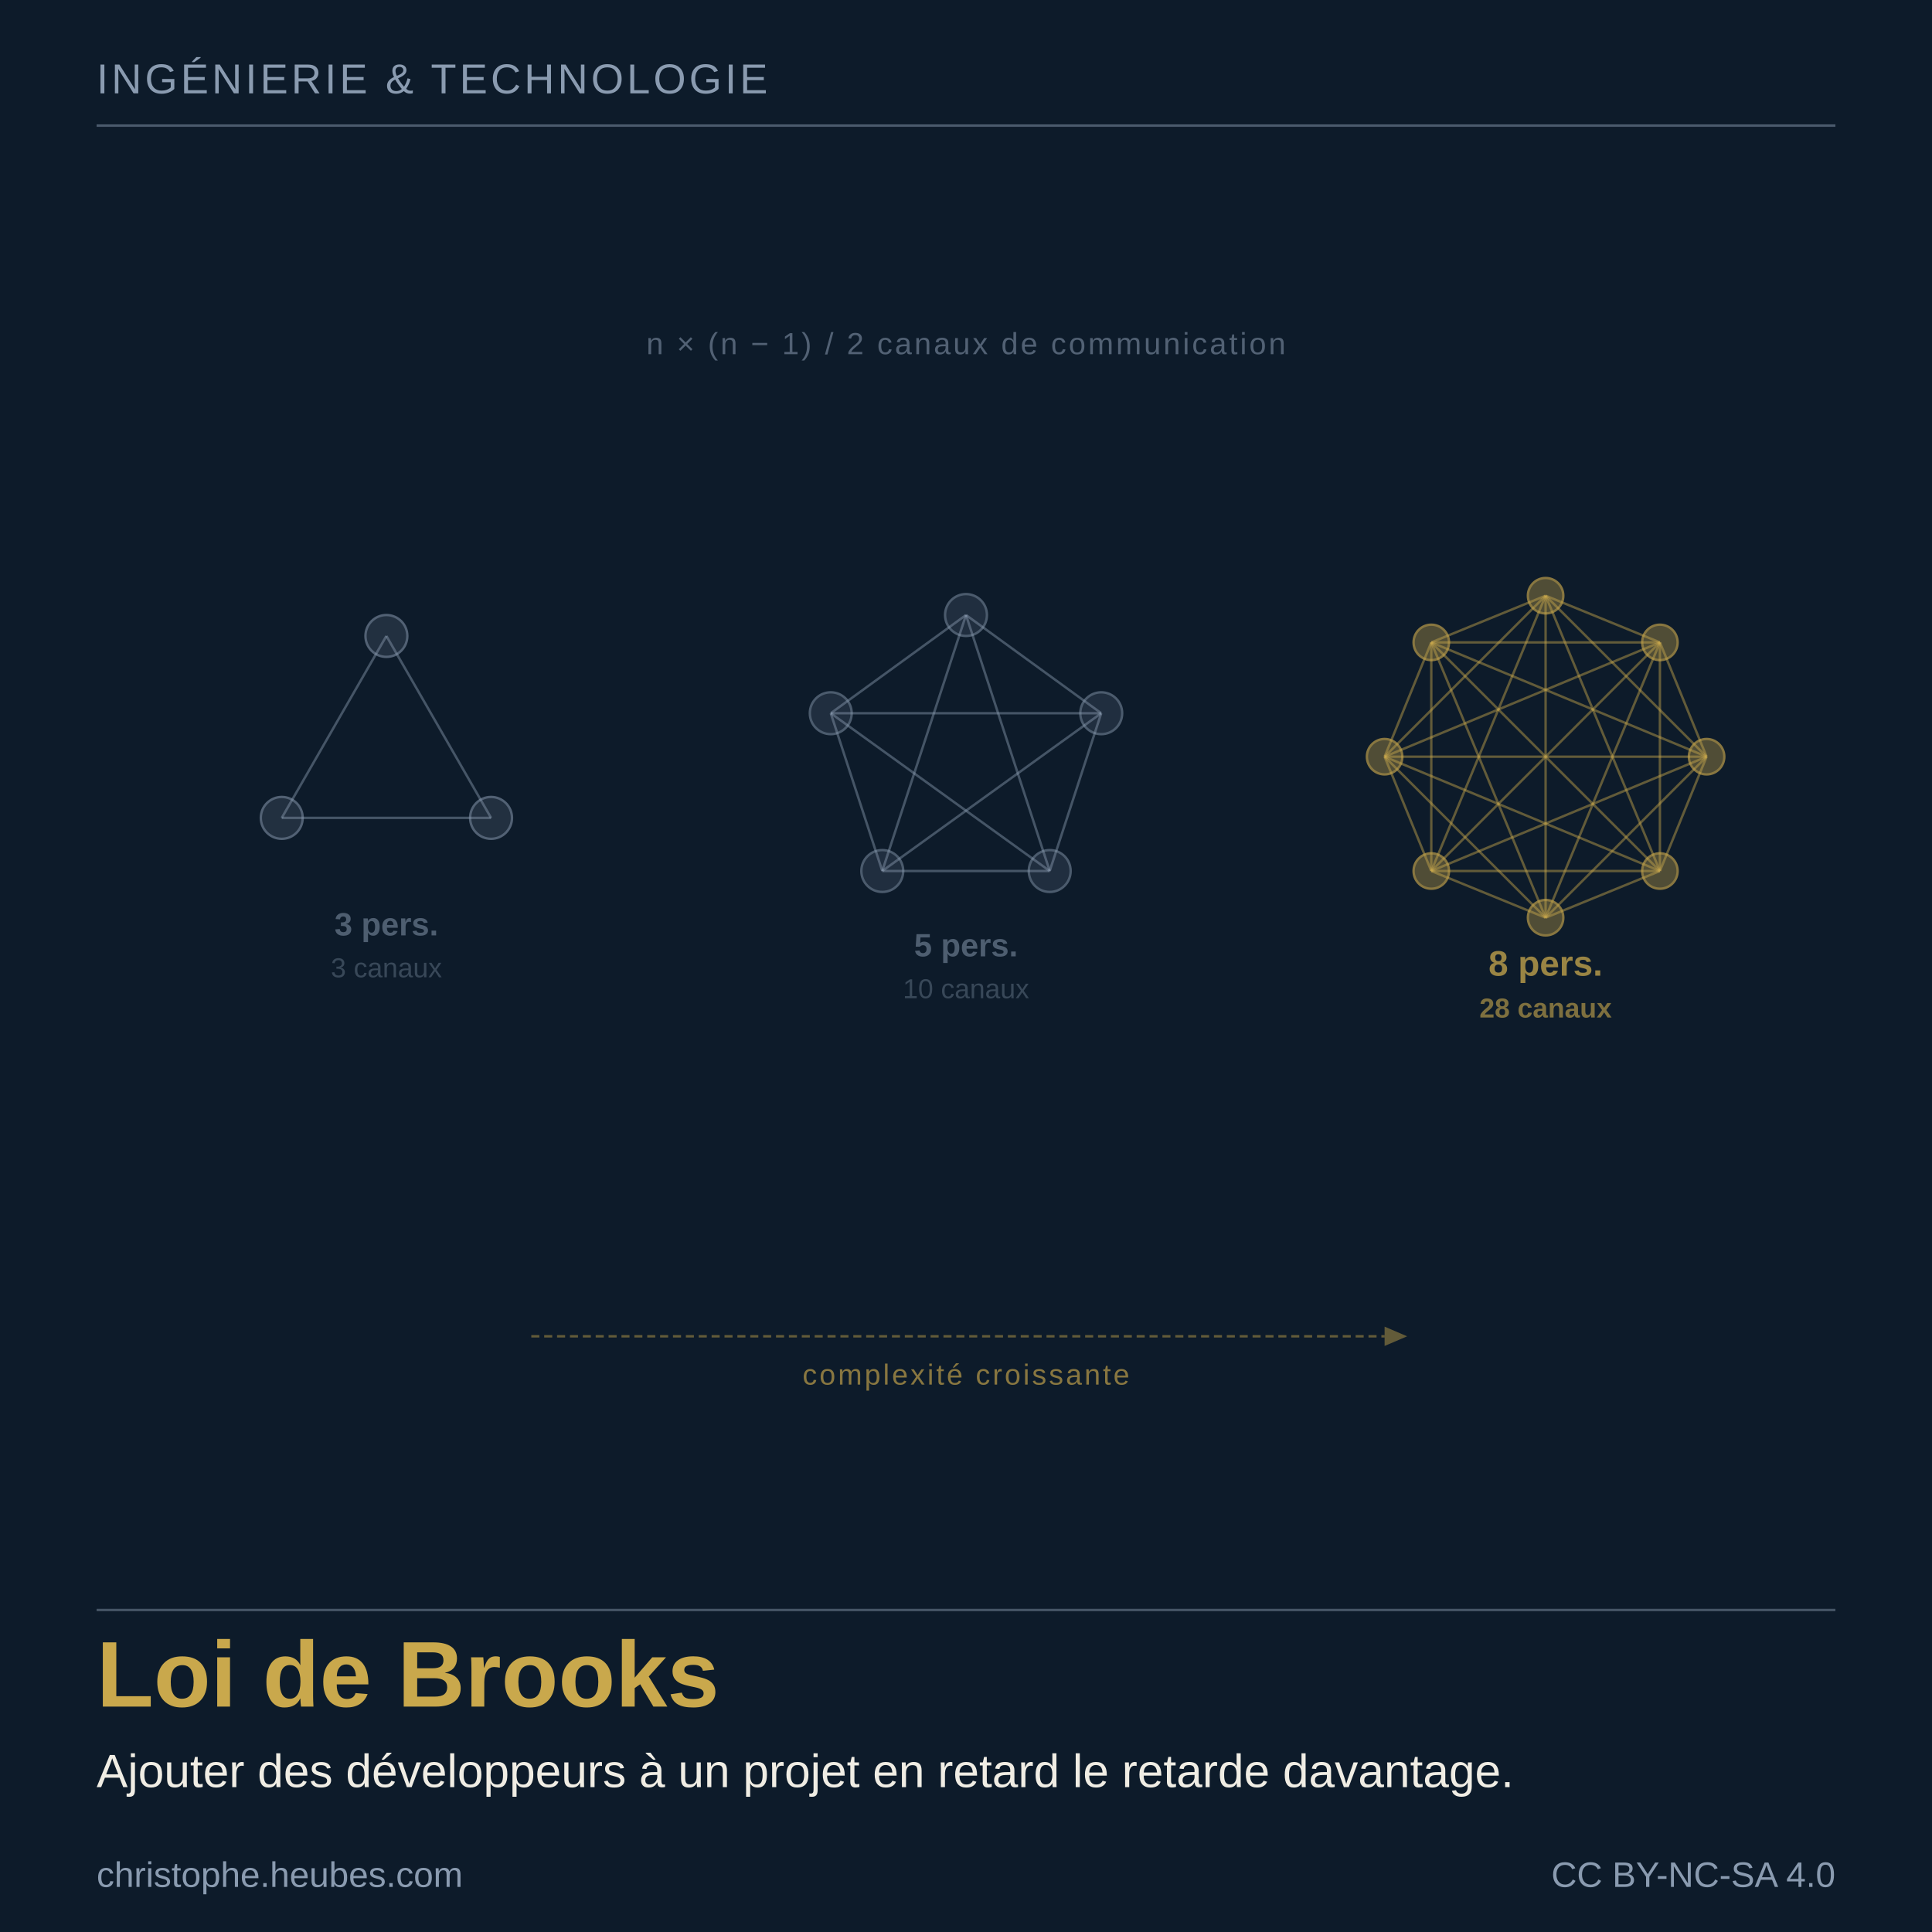
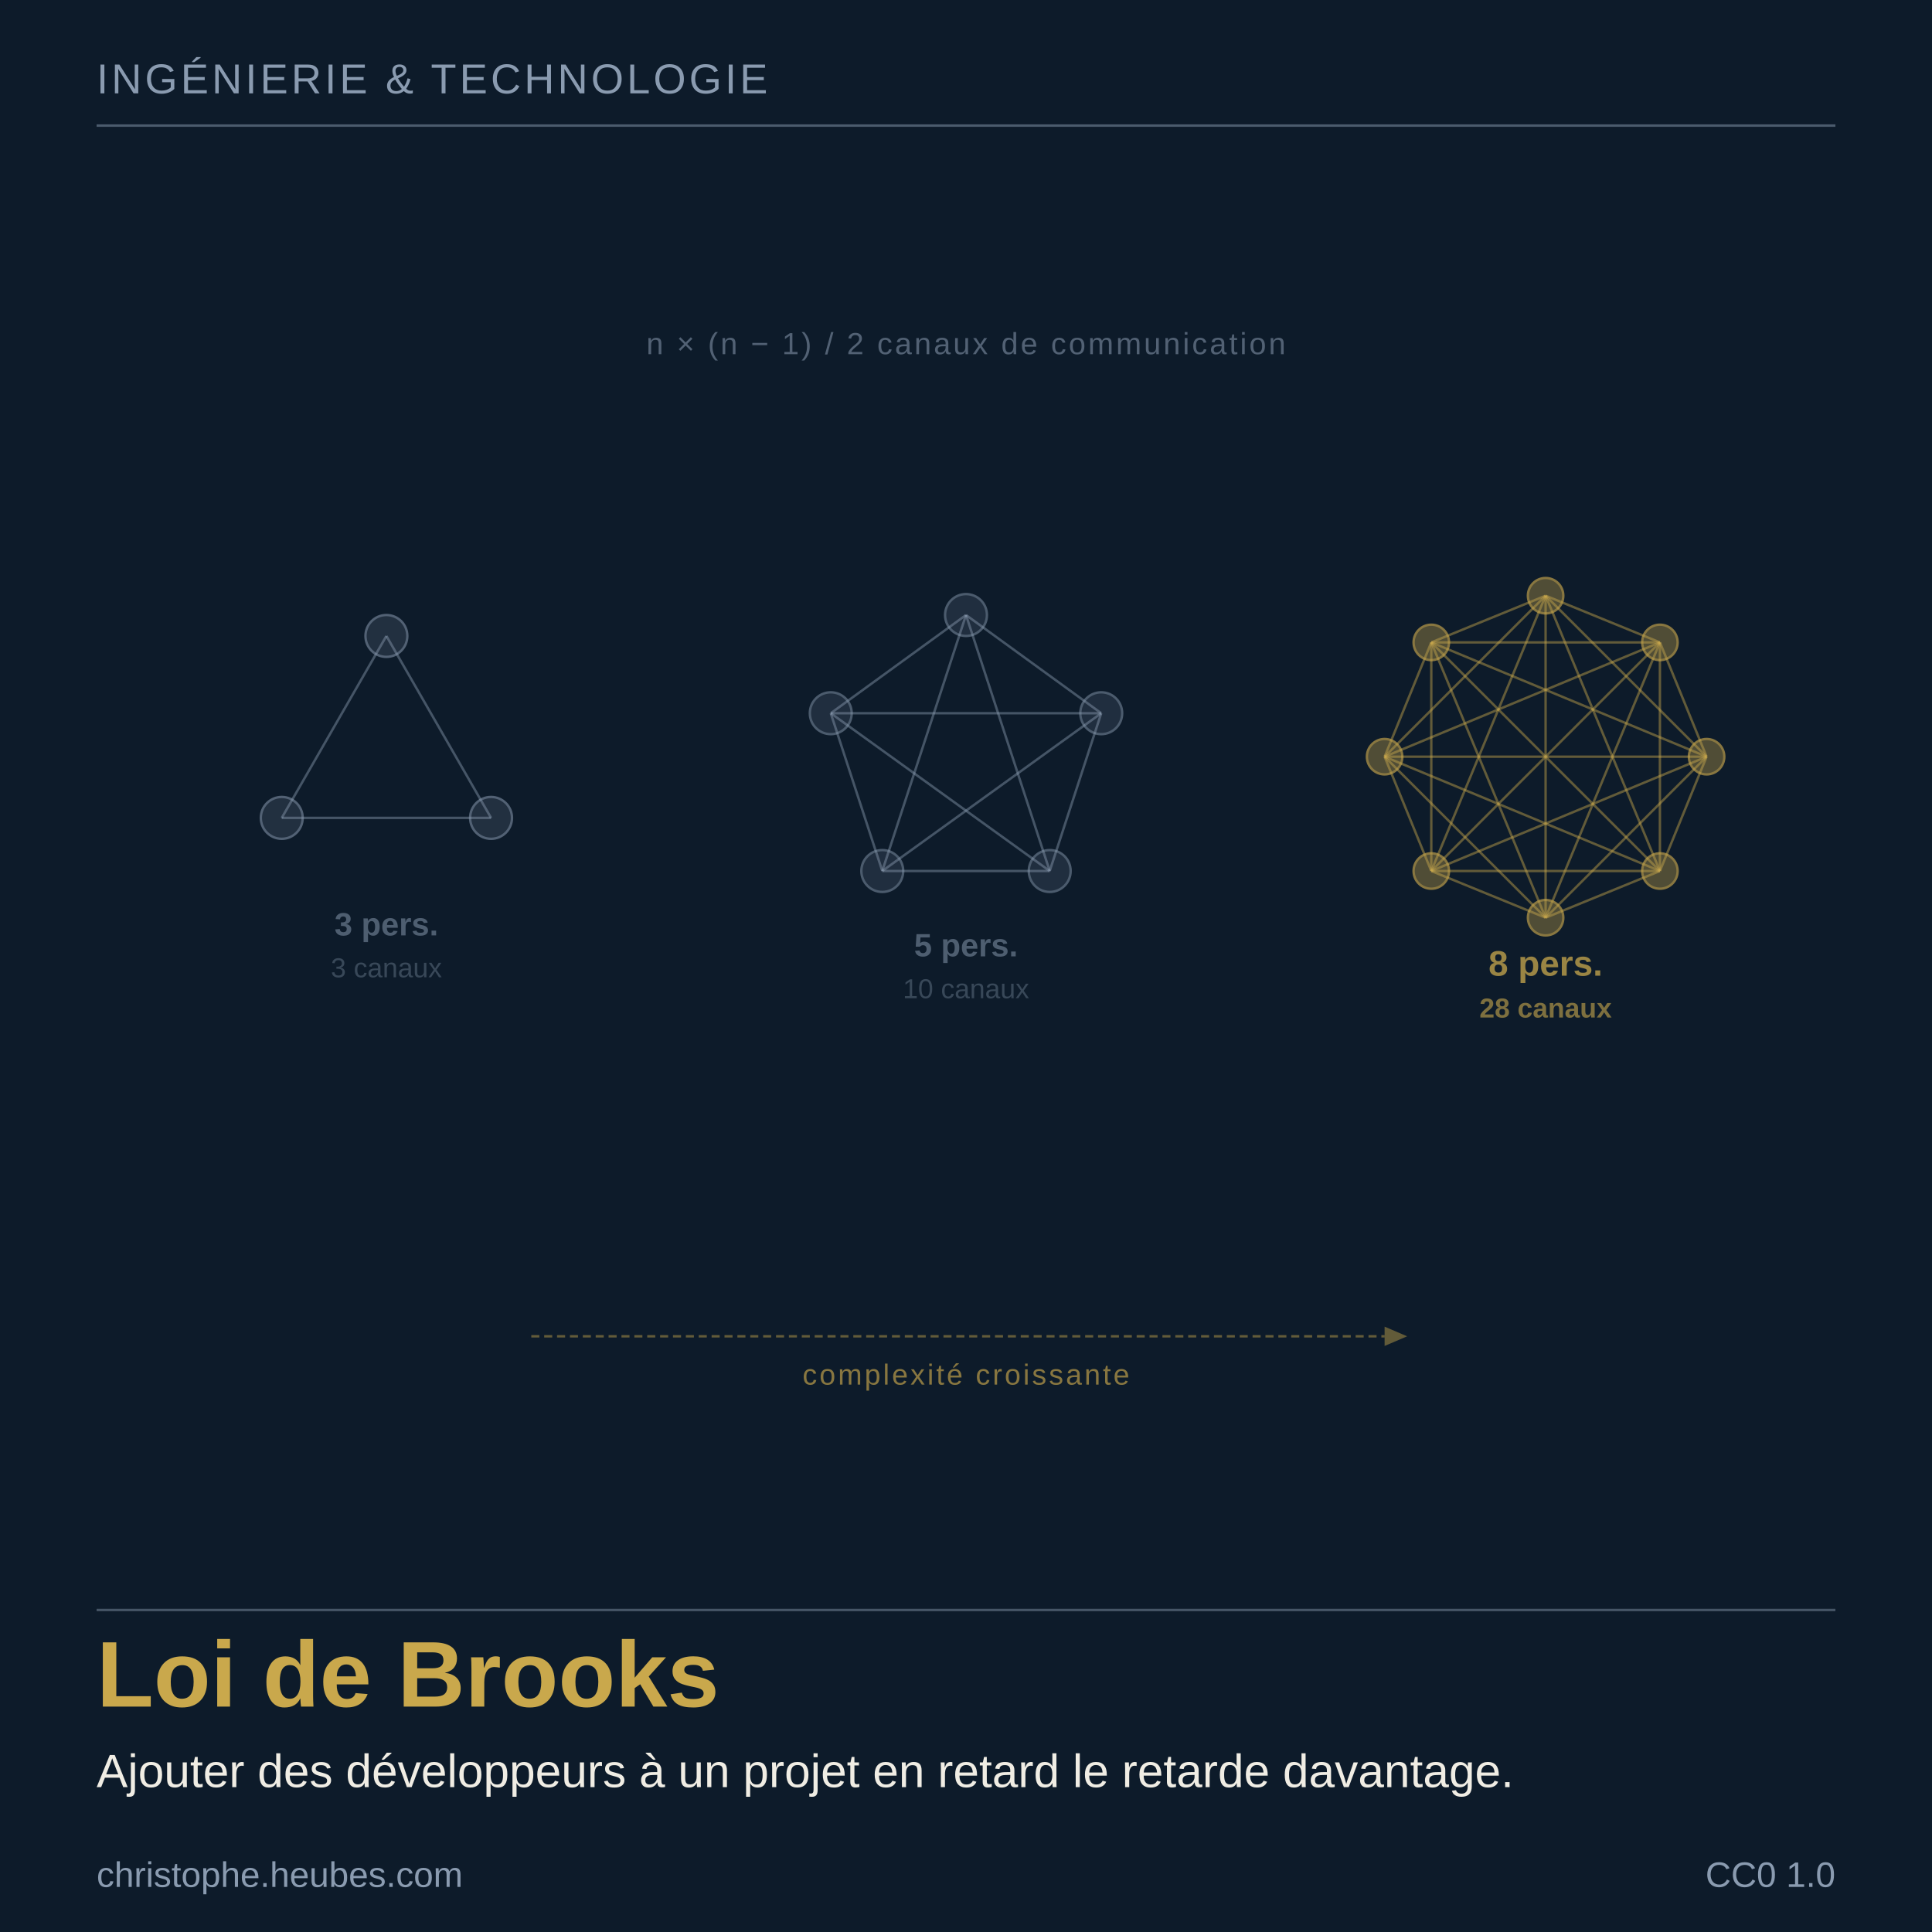
<svg xmlns="http://www.w3.org/2000/svg" viewBox="0 0 1200 1200" width="1200" height="1200">
  <rect width="1200" height="1200" fill="#0D1B2A" />
  <text x="60" y="58" font-family="'Ubuntu', 'Helvetica Neue', Arial, sans-serif" font-weight="500" font-size="26" fill="#8A9BB0" letter-spacing="2">INGÉNIERIE &amp; TECHNOLOGIE</text>
  <line x1="60" y1="78" x2="1140" y2="78" stroke="#8A9BB0" stroke-width="1.5" opacity="0.5" />
  <g transform="translate(0,0)">
    <text x="600" y="220" text-anchor="middle" font-family="'Ubuntu', 'Helvetica Neue', Arial, sans-serif" font-weight="400" font-size="19" letter-spacing="1.5" fill="#8A9BB0" opacity="0.55">n × (n − 1) / 2 canaux de communication</text>
    <line x1="240" y1="395" x2="305" y2="508" stroke="#8A9BB0" stroke-width="1.5" opacity="0.45" />
    <line x1="240" y1="395" x2="175" y2="508" stroke="#8A9BB0" stroke-width="1.5" opacity="0.45" />
    <line x1="305" y1="508" x2="175" y2="508" stroke="#8A9BB0" stroke-width="1.5" opacity="0.45" />
    <circle cx="240" cy="395" r="13" fill="#8A9BB0" fill-opacity="0.30" stroke="#8A9BB0" stroke-width="1.5" opacity="0.55" />
    <circle cx="305" cy="508" r="13" fill="#8A9BB0" fill-opacity="0.30" stroke="#8A9BB0" stroke-width="1.5" opacity="0.55" />
    <circle cx="175" cy="508" r="13" fill="#8A9BB0" fill-opacity="0.30" stroke="#8A9BB0" stroke-width="1.5" opacity="0.55" />
    <text x="240" y="581" text-anchor="middle" font-family="'Ubuntu', 'Helvetica Neue', Arial, sans-serif" font-weight="700" font-size="20" fill="#8A9BB0" opacity="0.52">3 pers.</text>
    <text x="240" y="607" text-anchor="middle" font-family="'Ubuntu', 'Helvetica Neue', Arial, sans-serif" font-weight="400" font-size="17" fill="#8A9BB0" opacity="0.35">3 canaux</text>
    <line x1="600" y1="382" x2="684" y2="443" stroke="#8A9BB0" stroke-width="1.5" opacity="0.45" />
    <line x1="600" y1="382" x2="652" y2="541" stroke="#8A9BB0" stroke-width="1.5" opacity="0.45" />
    <line x1="600" y1="382" x2="548" y2="541" stroke="#8A9BB0" stroke-width="1.5" opacity="0.45" />
    <line x1="600" y1="382" x2="516" y2="443" stroke="#8A9BB0" stroke-width="1.5" opacity="0.45" />
    <line x1="684" y1="443" x2="652" y2="541" stroke="#8A9BB0" stroke-width="1.5" opacity="0.45" />
    <line x1="684" y1="443" x2="548" y2="541" stroke="#8A9BB0" stroke-width="1.5" opacity="0.45" />
    <line x1="684" y1="443" x2="516" y2="443" stroke="#8A9BB0" stroke-width="1.5" opacity="0.45" />
    <line x1="652" y1="541" x2="548" y2="541" stroke="#8A9BB0" stroke-width="1.5" opacity="0.45" />
    <line x1="652" y1="541" x2="516" y2="443" stroke="#8A9BB0" stroke-width="1.5" opacity="0.45" />
    <line x1="548" y1="541" x2="516" y2="443" stroke="#8A9BB0" stroke-width="1.5" opacity="0.45" />
    <circle cx="600" cy="382" r="13" fill="#8A9BB0" fill-opacity="0.30" stroke="#8A9BB0" stroke-width="1.5" opacity="0.5" />
    <circle cx="684" cy="443" r="13" fill="#8A9BB0" fill-opacity="0.30" stroke="#8A9BB0" stroke-width="1.5" opacity="0.5" />
    <circle cx="652" cy="541" r="13" fill="#8A9BB0" fill-opacity="0.30" stroke="#8A9BB0" stroke-width="1.5" opacity="0.5" />
    <circle cx="548" cy="541" r="13" fill="#8A9BB0" fill-opacity="0.30" stroke="#8A9BB0" stroke-width="1.5" opacity="0.5" />
    <circle cx="516" cy="443" r="13" fill="#8A9BB0" fill-opacity="0.30" stroke="#8A9BB0" stroke-width="1.5" opacity="0.5" />
    <text x="600" y="594" text-anchor="middle" font-family="'Ubuntu', 'Helvetica Neue', Arial, sans-serif" font-weight="700" font-size="20" fill="#8A9BB0" opacity="0.52">5 pers.</text>
    <text x="600" y="620" text-anchor="middle" font-family="'Ubuntu', 'Helvetica Neue', Arial, sans-serif" font-weight="400" font-size="17" fill="#8A9BB0" opacity="0.35">10 canaux</text>
    <line x1="960" y1="370" x2="1031" y2="399" stroke="#C9A84C" stroke-width="1.5" opacity="0.45" />
    <line x1="960" y1="370" x2="1060" y2="470" stroke="#C9A84C" stroke-width="1.5" opacity="0.45" />
    <line x1="960" y1="370" x2="1031" y2="541" stroke="#C9A84C" stroke-width="1.5" opacity="0.45" />
    <line x1="960" y1="370" x2="960" y2="570" stroke="#C9A84C" stroke-width="1.5" opacity="0.45" />
    <line x1="960" y1="370" x2="889" y2="541" stroke="#C9A84C" stroke-width="1.5" opacity="0.45" />
    <line x1="960" y1="370" x2="860" y2="470" stroke="#C9A84C" stroke-width="1.5" opacity="0.45" />
    <line x1="960" y1="370" x2="889" y2="399" stroke="#C9A84C" stroke-width="1.5" opacity="0.45" />
    <line x1="1031" y1="399" x2="1060" y2="470" stroke="#C9A84C" stroke-width="1.5" opacity="0.45" />
    <line x1="1031" y1="399" x2="1031" y2="541" stroke="#C9A84C" stroke-width="1.5" opacity="0.45" />
    <line x1="1031" y1="399" x2="960" y2="570" stroke="#C9A84C" stroke-width="1.5" opacity="0.45" />
    <line x1="1031" y1="399" x2="889" y2="541" stroke="#C9A84C" stroke-width="1.5" opacity="0.45" />
    <line x1="1031" y1="399" x2="860" y2="470" stroke="#C9A84C" stroke-width="1.5" opacity="0.45" />
    <line x1="1031" y1="399" x2="889" y2="399" stroke="#C9A84C" stroke-width="1.5" opacity="0.45" />
    <line x1="1060" y1="470" x2="1031" y2="541" stroke="#C9A84C" stroke-width="1.5" opacity="0.45" />
    <line x1="1060" y1="470" x2="960" y2="570" stroke="#C9A84C" stroke-width="1.5" opacity="0.45" />
    <line x1="1060" y1="470" x2="889" y2="541" stroke="#C9A84C" stroke-width="1.5" opacity="0.45" />
    <line x1="1060" y1="470" x2="860" y2="470" stroke="#C9A84C" stroke-width="1.5" opacity="0.45" />
    <line x1="1060" y1="470" x2="889" y2="399" stroke="#C9A84C" stroke-width="1.5" opacity="0.45" />
    <line x1="1031" y1="541" x2="960" y2="570" stroke="#C9A84C" stroke-width="1.5" opacity="0.45" />
    <line x1="1031" y1="541" x2="889" y2="541" stroke="#C9A84C" stroke-width="1.5" opacity="0.45" />
    <line x1="1031" y1="541" x2="860" y2="470" stroke="#C9A84C" stroke-width="1.5" opacity="0.45" />
    <line x1="1031" y1="541" x2="889" y2="399" stroke="#C9A84C" stroke-width="1.5" opacity="0.45" />
    <line x1="960" y1="570" x2="889" y2="541" stroke="#C9A84C" stroke-width="1.5" opacity="0.45" />
    <line x1="960" y1="570" x2="860" y2="470" stroke="#C9A84C" stroke-width="1.5" opacity="0.45" />
    <line x1="960" y1="570" x2="889" y2="399" stroke="#C9A84C" stroke-width="1.5" opacity="0.45" />
    <line x1="889" y1="541" x2="860" y2="470" stroke="#C9A84C" stroke-width="1.5" opacity="0.45" />
    <line x1="889" y1="541" x2="889" y2="399" stroke="#C9A84C" stroke-width="1.5" opacity="0.45" />
    <line x1="860" y1="470" x2="889" y2="399" stroke="#C9A84C" stroke-width="1.5" opacity="0.45" />
    <circle cx="960" cy="370" r="11" fill="#C9A84C" fill-opacity="0.55" stroke="#C9A84C" stroke-width="1.5" opacity="0.65" />
    <circle cx="1031" cy="399" r="11" fill="#C9A84C" fill-opacity="0.55" stroke="#C9A84C" stroke-width="1.5" opacity="0.65" />
    <circle cx="1060" cy="470" r="11" fill="#C9A84C" fill-opacity="0.55" stroke="#C9A84C" stroke-width="1.5" opacity="0.65" />
    <circle cx="1031" cy="541" r="11" fill="#C9A84C" fill-opacity="0.55" stroke="#C9A84C" stroke-width="1.5" opacity="0.65" />
    <circle cx="960" cy="570" r="11" fill="#C9A84C" fill-opacity="0.55" stroke="#C9A84C" stroke-width="1.5" opacity="0.65" />
    <circle cx="889" cy="541" r="11" fill="#C9A84C" fill-opacity="0.55" stroke="#C9A84C" stroke-width="1.5" opacity="0.65" />
    <circle cx="860" cy="470" r="11" fill="#C9A84C" fill-opacity="0.55" stroke="#C9A84C" stroke-width="1.5" opacity="0.65" />
    <circle cx="889" cy="399" r="11" fill="#C9A84C" fill-opacity="0.55" stroke="#C9A84C" stroke-width="1.5" opacity="0.65" />
    <text x="960" y="606" text-anchor="middle" font-family="'Ubuntu', 'Helvetica Neue', Arial, sans-serif" font-weight="700" font-size="22" fill="#C9A84C" opacity="0.75">8 pers.</text>
    <text x="960" y="632" text-anchor="middle" font-family="'Ubuntu', 'Helvetica Neue', Arial, sans-serif" font-weight="700" font-size="17" fill="#C9A84C" opacity="0.60">28 canaux</text>
    <line x1="330" y1="830" x2="860" y2="830" stroke="#C9A84C" stroke-width="1.5" opacity="0.45" stroke-dasharray="5 3" />
    <polygon points="860,824 860,836 874,830" fill="#C9A84C" opacity="0.45" />
    <text x="600" y="860" text-anchor="middle" font-family="'Ubuntu', 'Helvetica Neue', Arial, sans-serif" font-weight="400" font-size="18" letter-spacing="1.5" fill="#C9A84C" opacity="0.65">complexité croissante</text>
  </g>
  <line x1="60" y1="1000" x2="1140" y2="1000" stroke="#8A9BB0" stroke-width="1.5" opacity="0.45" />
  <text x="60" y="1060" font-family="'Ubuntu', 'Helvetica Neue', Arial, sans-serif" font-weight="700" font-size="58" fill="#C9A84C">Loi de Brooks</text>
  <text x="60" y="1110" font-family="'Ubuntu', 'Helvetica Neue', Arial, sans-serif" font-weight="400" font-size="29" fill="#F0EDE4">Ajouter des développeurs à un projet en retard le retarde davantage.</text>
  <text x="60" y="1172" font-family="'Ubuntu', 'Helvetica Neue', Arial, sans-serif" font-weight="400" font-size="22" fill="#8A9BB0">christophe.heubes.com</text>
-   <text x="1140" y="1172" text-anchor="end" font-family="'Ubuntu', 'Helvetica Neue', Arial, sans-serif" font-weight="400" font-size="22" fill="#8A9BB0">CC BY-NC-SA 4.0</text>
+   <text x="1140" y="1172" text-anchor="end" font-family="'Ubuntu', 'Helvetica Neue', Arial, sans-serif" font-weight="400" font-size="22" fill="#8A9BB0">CC0 1.0</text>
</svg>
